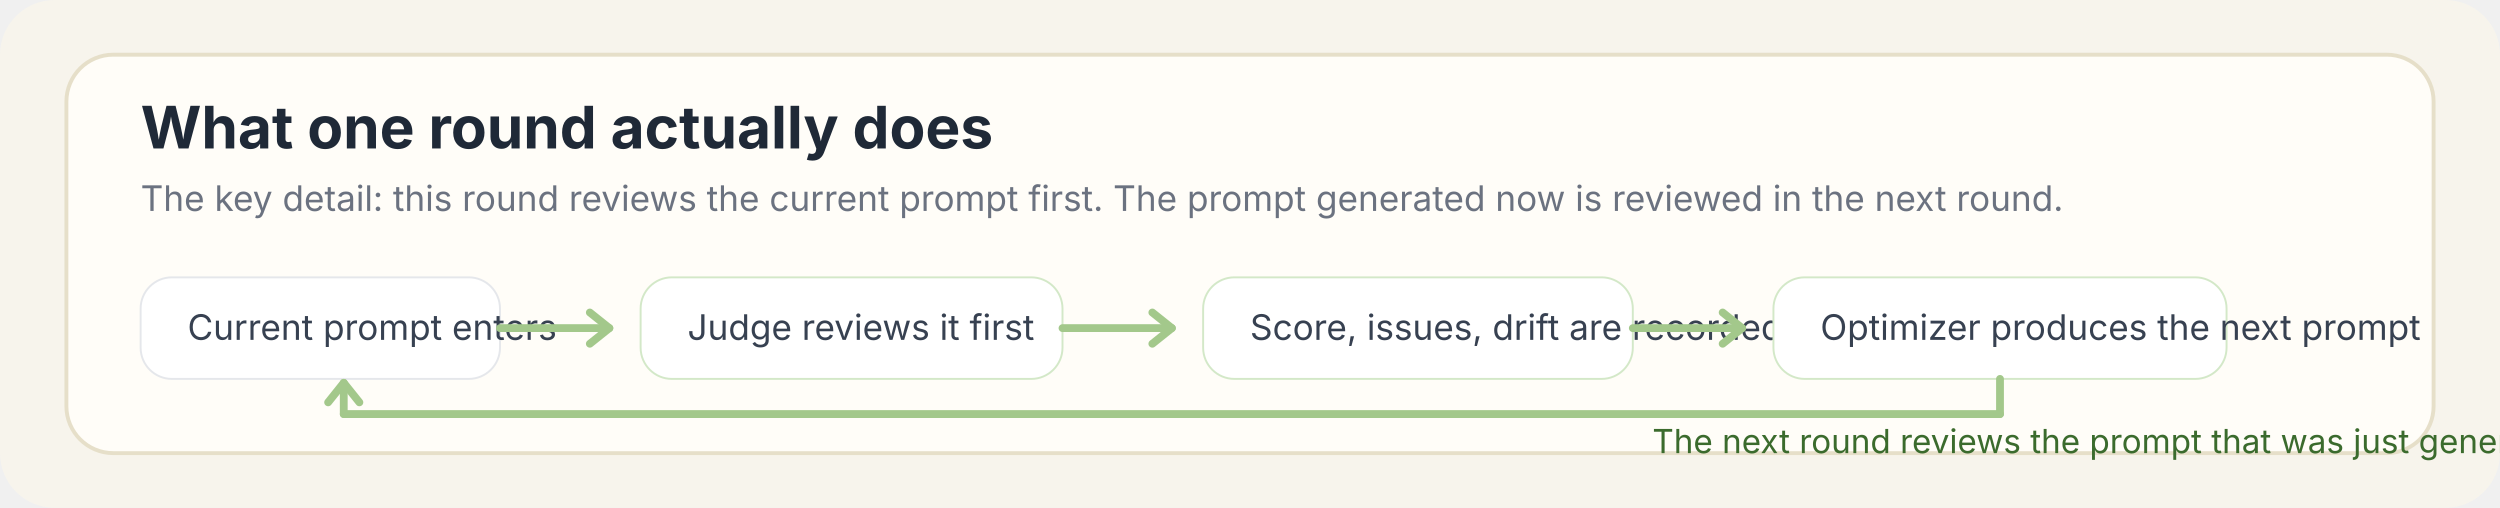
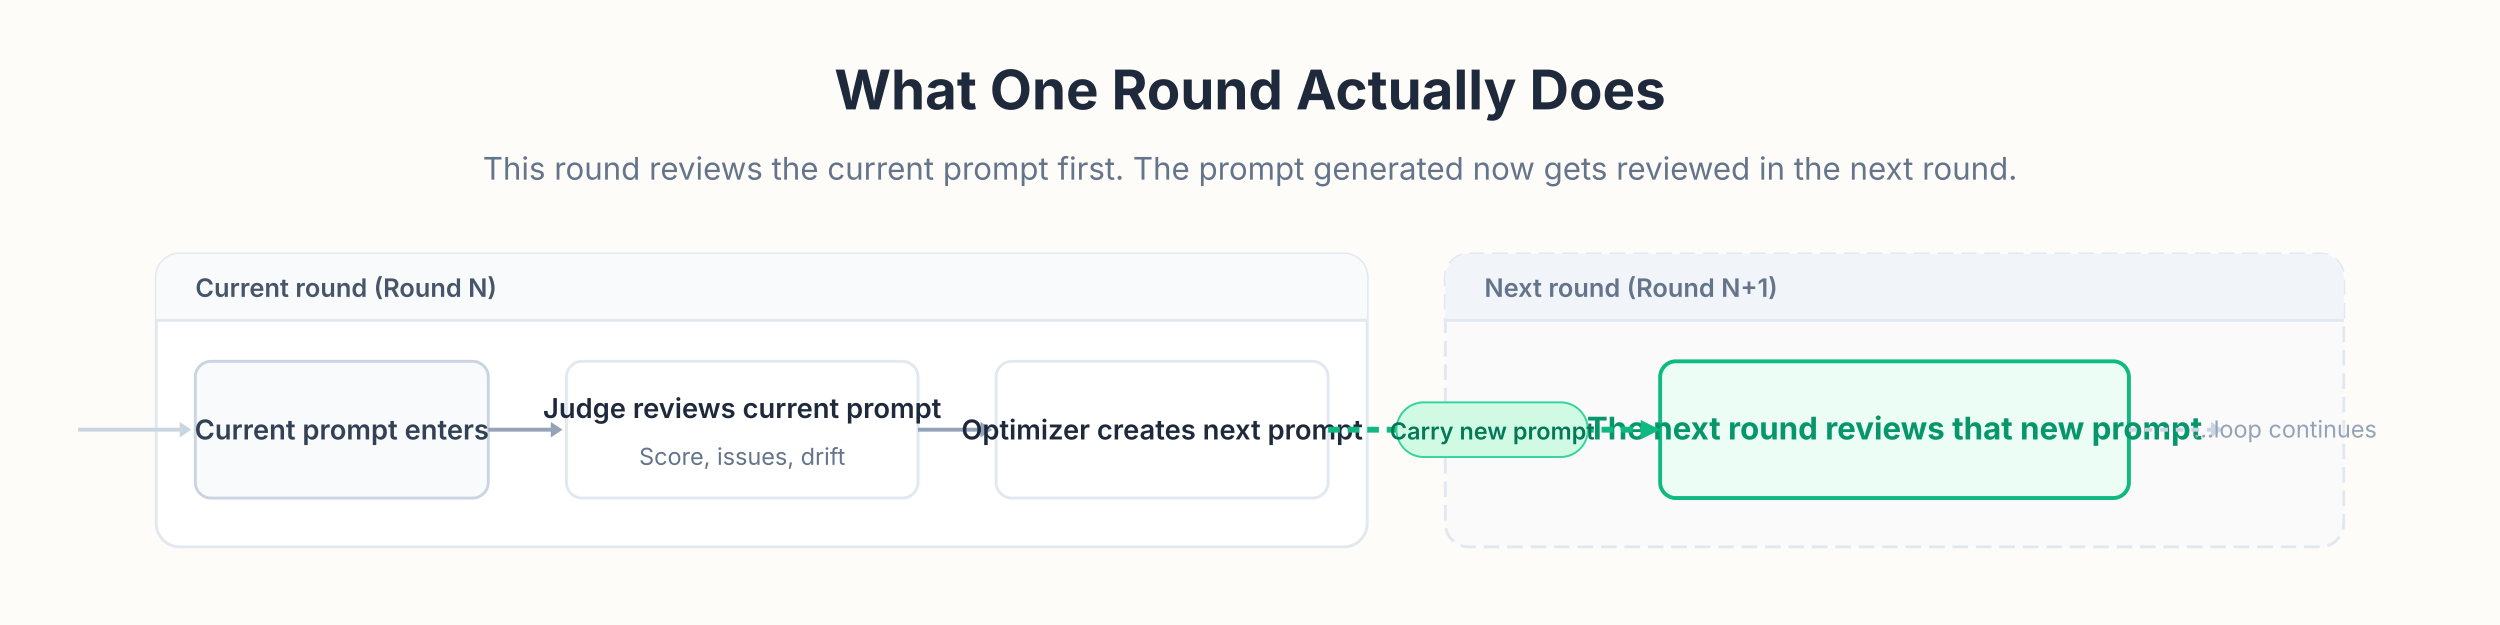
- <svg xmlns="http://www.w3.org/2000/svg" width="1280" height="260" viewBox="0 0 1280 260" fill="none">
-   <rect width="1280" height="260" rx="28" fill="#F7F4EC" />
-   <rect x="34" y="28" width="1212" height="204" rx="24" fill="#FFFDF8" stroke="#E6DFC9" stroke-width="2" />
-   <text x="72" y="76" fill="#1F2937" font-size="30" font-weight="700" font-family="Inter, Segoe UI, Arial, sans-serif">What one round actually does</text>
-   <text x="72" y="108" fill="#6B7280" font-size="18" font-family="Inter, Segoe UI, Arial, sans-serif">The key detail: this round reviews the current prompt first. The prompt generated now is reviewed in the next round.</text>
-   <rect x="72" y="142" width="184" height="52" rx="16" fill="#FFFFFF" stroke="#E5E7EB" />
-   <text x="96" y="174" fill="#374151" font-size="18" font-family="Inter, Segoe UI, Arial, sans-serif">Current prompt enters</text>
-   <path d="M256 168H312" stroke="#A3C88B" stroke-width="4" stroke-linecap="round" />
-   <path d="M312 168L302 160M312 168L302 176" stroke="#A3C88B" stroke-width="4" stroke-linecap="round" stroke-linejoin="round" />
-   <rect x="328" y="142" width="216" height="52" rx="16" fill="#FFFFFF" stroke="#D3E8C8" />
-   <text x="352" y="174" fill="#374151" font-size="18" font-family="Inter, Segoe UI, Arial, sans-serif">Judge reviews it first</text>
-   <path d="M544 168H600" stroke="#A3C88B" stroke-width="4" stroke-linecap="round" />
-   <path d="M600 168L590 160M600 168L590 176" stroke="#A3C88B" stroke-width="4" stroke-linecap="round" stroke-linejoin="round" />
-   <rect x="616" y="142" width="220" height="52" rx="16" fill="#FFFFFF" stroke="#D3E8C8" />
-   <text x="640" y="174" fill="#374151" font-size="18" font-family="Inter, Segoe UI, Arial, sans-serif">Score, issues, drift are recorded</text>
-   <path d="M836 168H892" stroke="#A3C88B" stroke-width="4" stroke-linecap="round" />
-   <path d="M892 168L882 160M892 168L882 176" stroke="#A3C88B" stroke-width="4" stroke-linecap="round" stroke-linejoin="round" />
-   <rect x="908" y="142" width="232" height="52" rx="16" fill="#FFFFFF" stroke="#D3E8C8" />
-   <text x="932" y="174" fill="#374151" font-size="18" font-family="Inter, Segoe UI, Arial, sans-serif">Optimizer produces the next prompt</text>
-   <path d="M1024 194V212" stroke="#A3C88B" stroke-width="4" stroke-linecap="round" />
-   <path d="M1024 212H176" stroke="#A3C88B" stroke-width="4" stroke-linecap="round" />
-   <path d="M176 212V196" stroke="#A3C88B" stroke-width="4" stroke-linecap="round" />
-   <path d="M176 196L168 206M176 196L184 206" stroke="#A3C88B" stroke-width="4" stroke-linecap="round" stroke-linejoin="round" />
-   <text x="846" y="232" fill="#3B6B2D" font-size="17" font-family="Inter, Segoe UI, Arial, sans-serif">The next round reviews the prompt that was just generated</text>
+ <svg xmlns="http://www.w3.org/2000/svg" viewBox="0 0 1280 320" width="1280" height="320" font-family="Inter, 'Segoe UI', Arial, sans-serif">
+   <rect width="1280" height="320" fill="#FDFCF8" />
+   <text x="640" y="56" font-size="28" font-weight="700" text-anchor="middle" fill="#1E293B">What One Round Actually Does</text>
+   <text x="640" y="92" font-size="16" font-weight="400" text-anchor="middle" fill="#64748B">This round reviews the current prompt first. The prompt generated now gets reviewed in the next round.</text>
+   <rect x="80" y="130" width="620" height="150" rx="12" fill="#FFFFFF" stroke="#E2E8F0" stroke-width="1.5" />
+   <path d="M 80 142 A 12 12 0 0 1 92 130 L 688 130 A 12 12 0 0 1 700 142 L 700 164 L 80 164 Z" fill="#F8FAFC" />
+   <line x1="80" y1="164" x2="700" y2="164" stroke="#E2E8F0" stroke-width="1.5" />
+   <text x="100" y="152" font-size="13" font-weight="600" fill="#475569">Current round (Round N)</text>
+   <line x1="40" y1="220" x2="94" y2="220" stroke="#CBD5E1" stroke-width="2" />
+   <polygon points="92,216 98,220 92,224" fill="#CBD5E1" />
+   <rect x="100" y="185" width="150" height="70" rx="8" fill="#F8FAFC" stroke="#CBD5E1" stroke-width="1.5" />
+   <text x="175" y="225" font-size="14" font-weight="600" fill="#334155" text-anchor="middle">Current prompt enters</text>
+   <line x1="250" y1="220" x2="284" y2="220" stroke="#94A3B8" stroke-width="2" />
+   <polygon points="282,216 288,220 282,224" fill="#94A3B8" />
+   <rect x="290" y="185" width="180" height="70" rx="8" fill="#FFFFFF" stroke="#E2E8F0" stroke-width="1.5" />
+   <text x="380" y="214" font-size="14" font-weight="600" fill="#1E293B" text-anchor="middle">Judge reviews current prompt</text>
+   <text x="380" y="238" font-size="12" font-weight="400" fill="#64748B" text-anchor="middle">Score, issues, drift</text>
+   <line x1="470" y1="220" x2="504" y2="220" stroke="#94A3B8" stroke-width="2" />
+   <polygon points="502,216 508,220 502,224" fill="#94A3B8" />
+   <rect x="510" y="185" width="170" height="70" rx="8" fill="#FFFFFF" stroke="#E2E8F0" stroke-width="1.5" />
+   <text x="595" y="225" font-size="14" font-weight="600" fill="#1E293B" text-anchor="middle">Optimizer creates next prompt</text>
+   <rect x="740" y="130" width="460" height="150" rx="12" fill="#FAFAFA" stroke="#E2E8F0" stroke-width="1.5" stroke-dasharray="8 4" />
+   <path d="M 740 142 A 12 12 0 0 1 752 130 L 1188 130 A 12 12 0 0 1 1200 142 L 1200 164 L 740 164 Z" fill="#F1F5F9" />
+   <line x1="740" y1="164" x2="1200" y2="164" stroke="#E2E8F0" stroke-width="1.5" />
+   <text x="760" y="152" font-size="13" font-weight="600" fill="#64748B">Next round (Round N+1)</text>
+   <rect x="850" y="185" width="240" height="70" rx="8" fill="#ECFDF5" stroke="#10B981" stroke-width="2" />
+   <text x="970" y="225" font-size="16" font-weight="700" fill="#059669" text-anchor="middle">The next round reviews that new prompt</text>
+   <line x1="1090" y1="220" x2="1134" y2="220" stroke="#CBD5E1" stroke-width="2" stroke-dasharray="4 4" />
+   <polygon points="1132,216 1138,220 1132,224" fill="#CBD5E1" />
+   <text x="1170" y="224" font-size="12" fill="#94A3B8" text-anchor="middle">...loop continues</text>
+   <line x1="680" y1="220" x2="844" y2="220" stroke="#10B981" stroke-width="3" stroke-dasharray="6 4" />
+   <polygon points="840,215 850,220 840,225" fill="#10B981" />
+   <rect x="715" y="206" width="98" height="28" rx="14" fill="#D1FAE5" stroke="#34D399" stroke-width="1" />
+   <text x="764" y="225" font-size="12" font-weight="600" fill="#047857" text-anchor="middle">Carry new prompt</text>
</svg>
